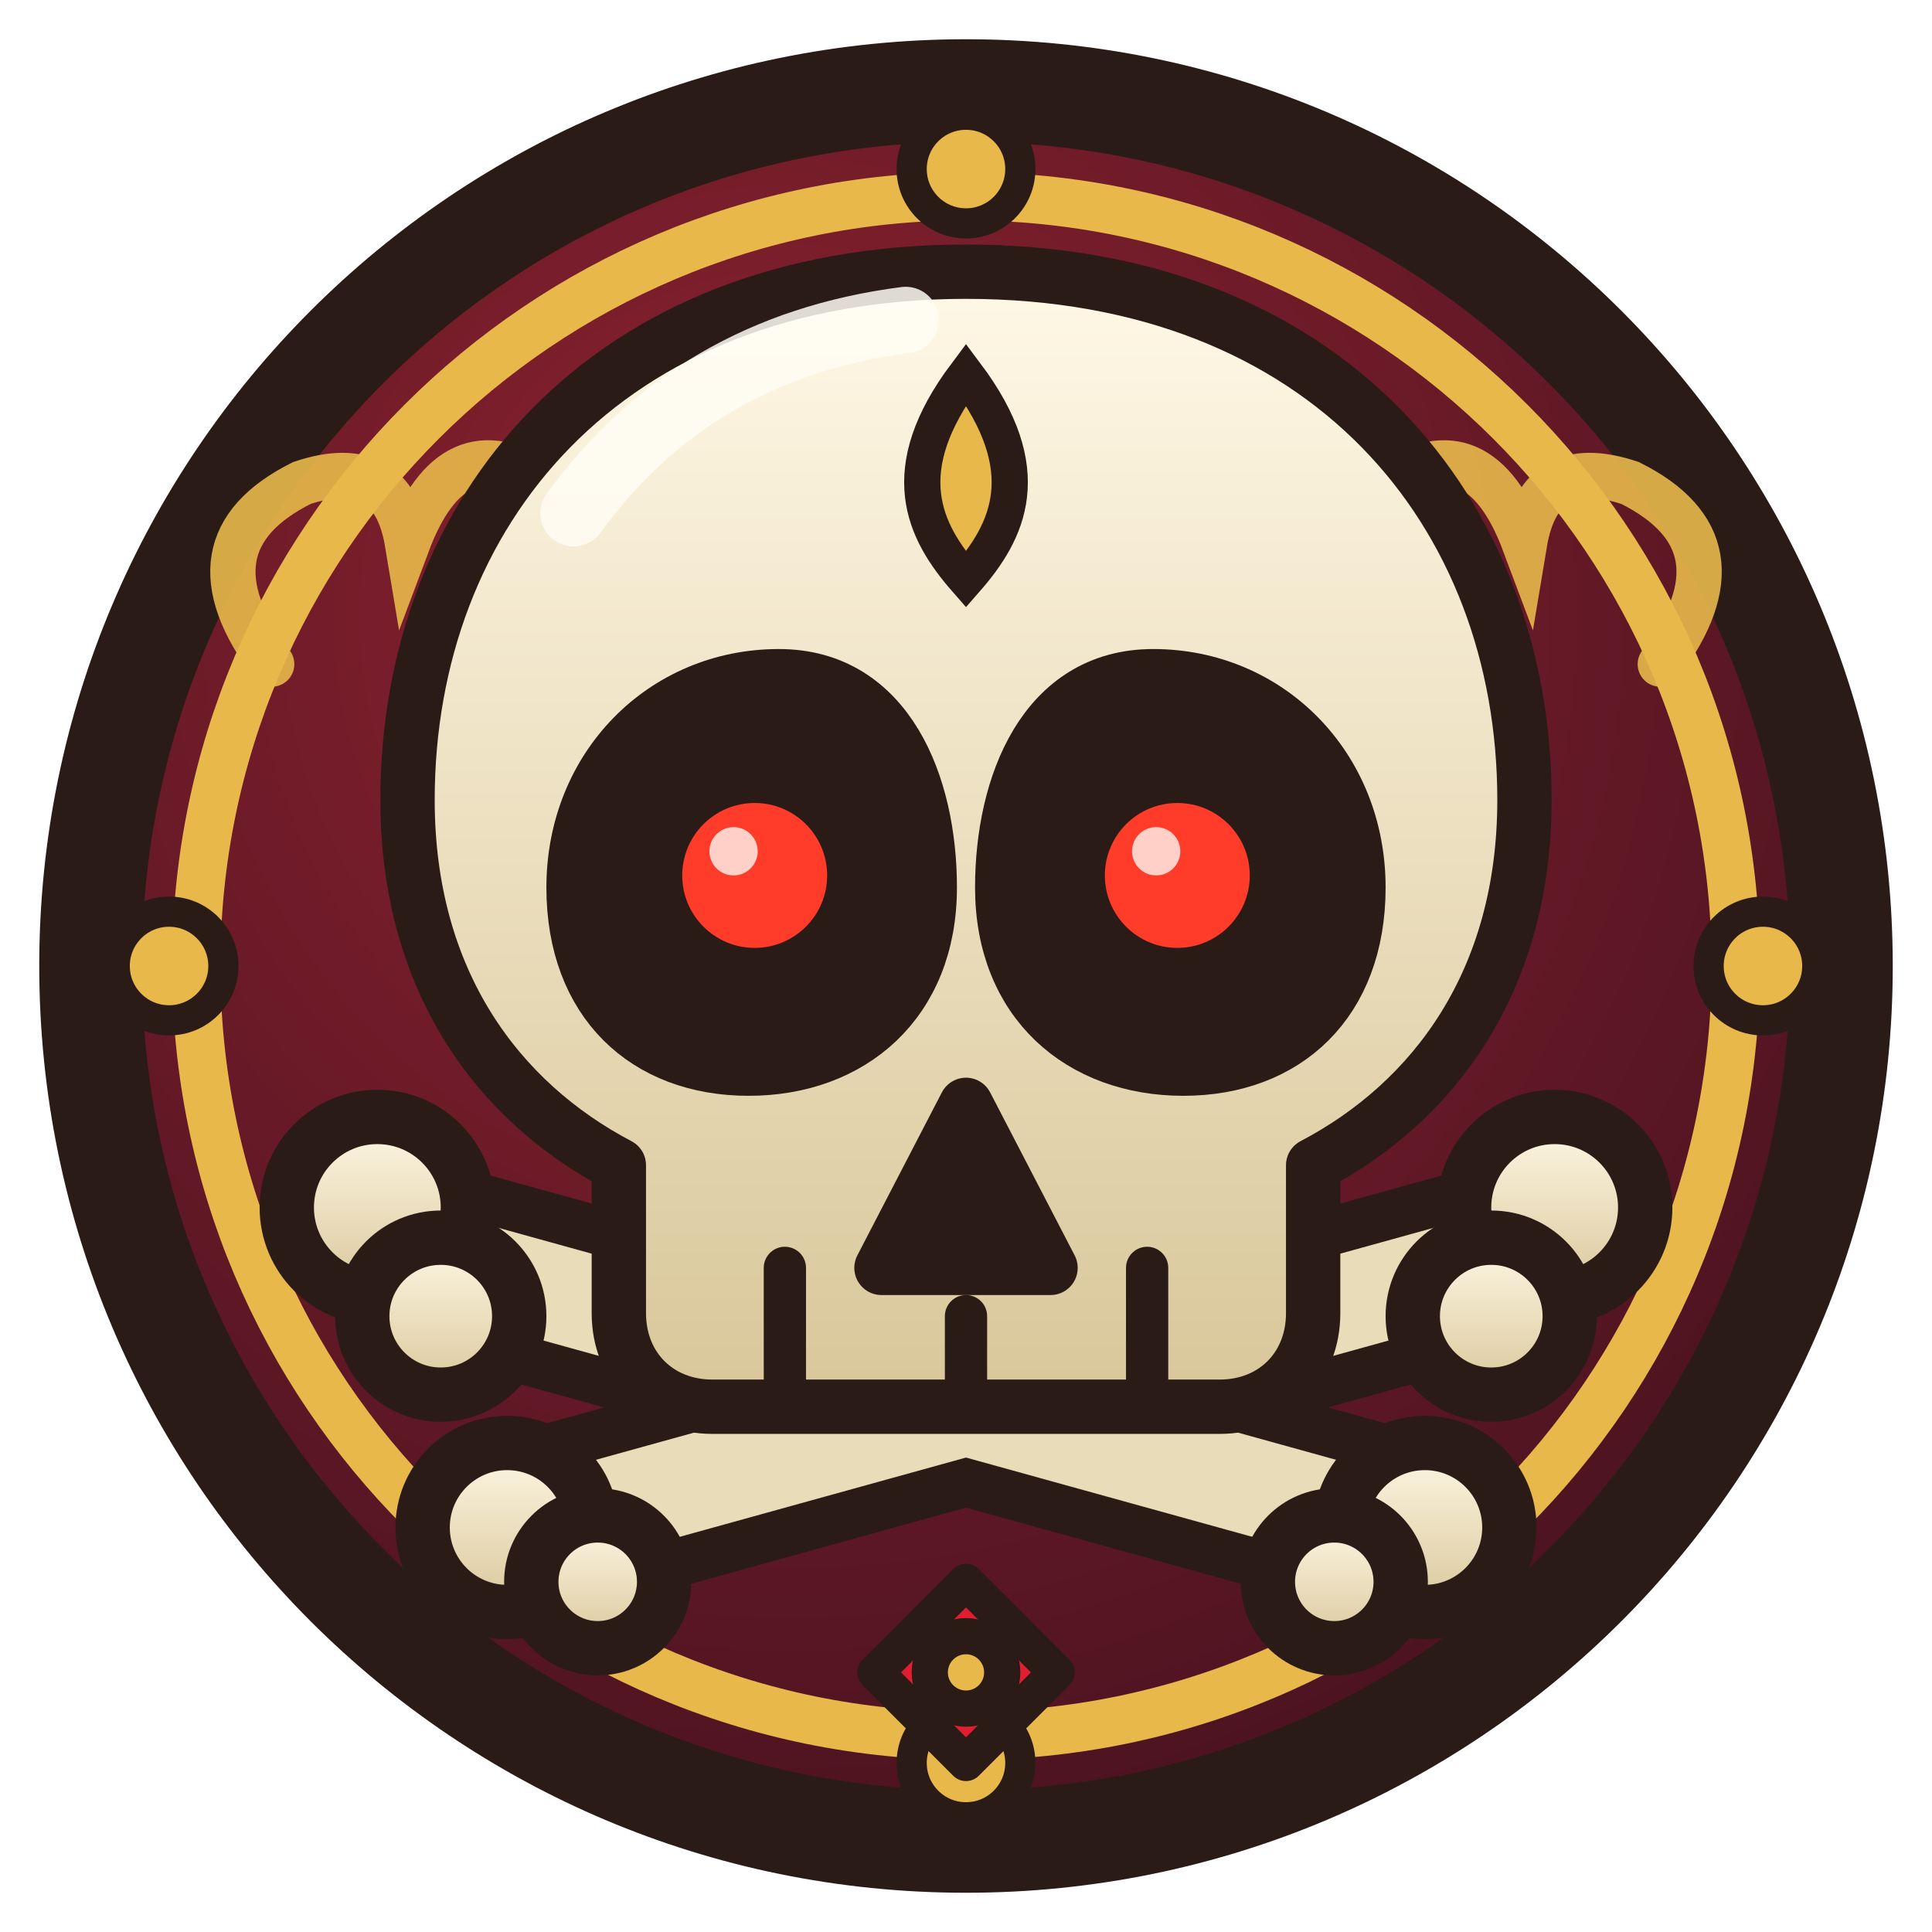
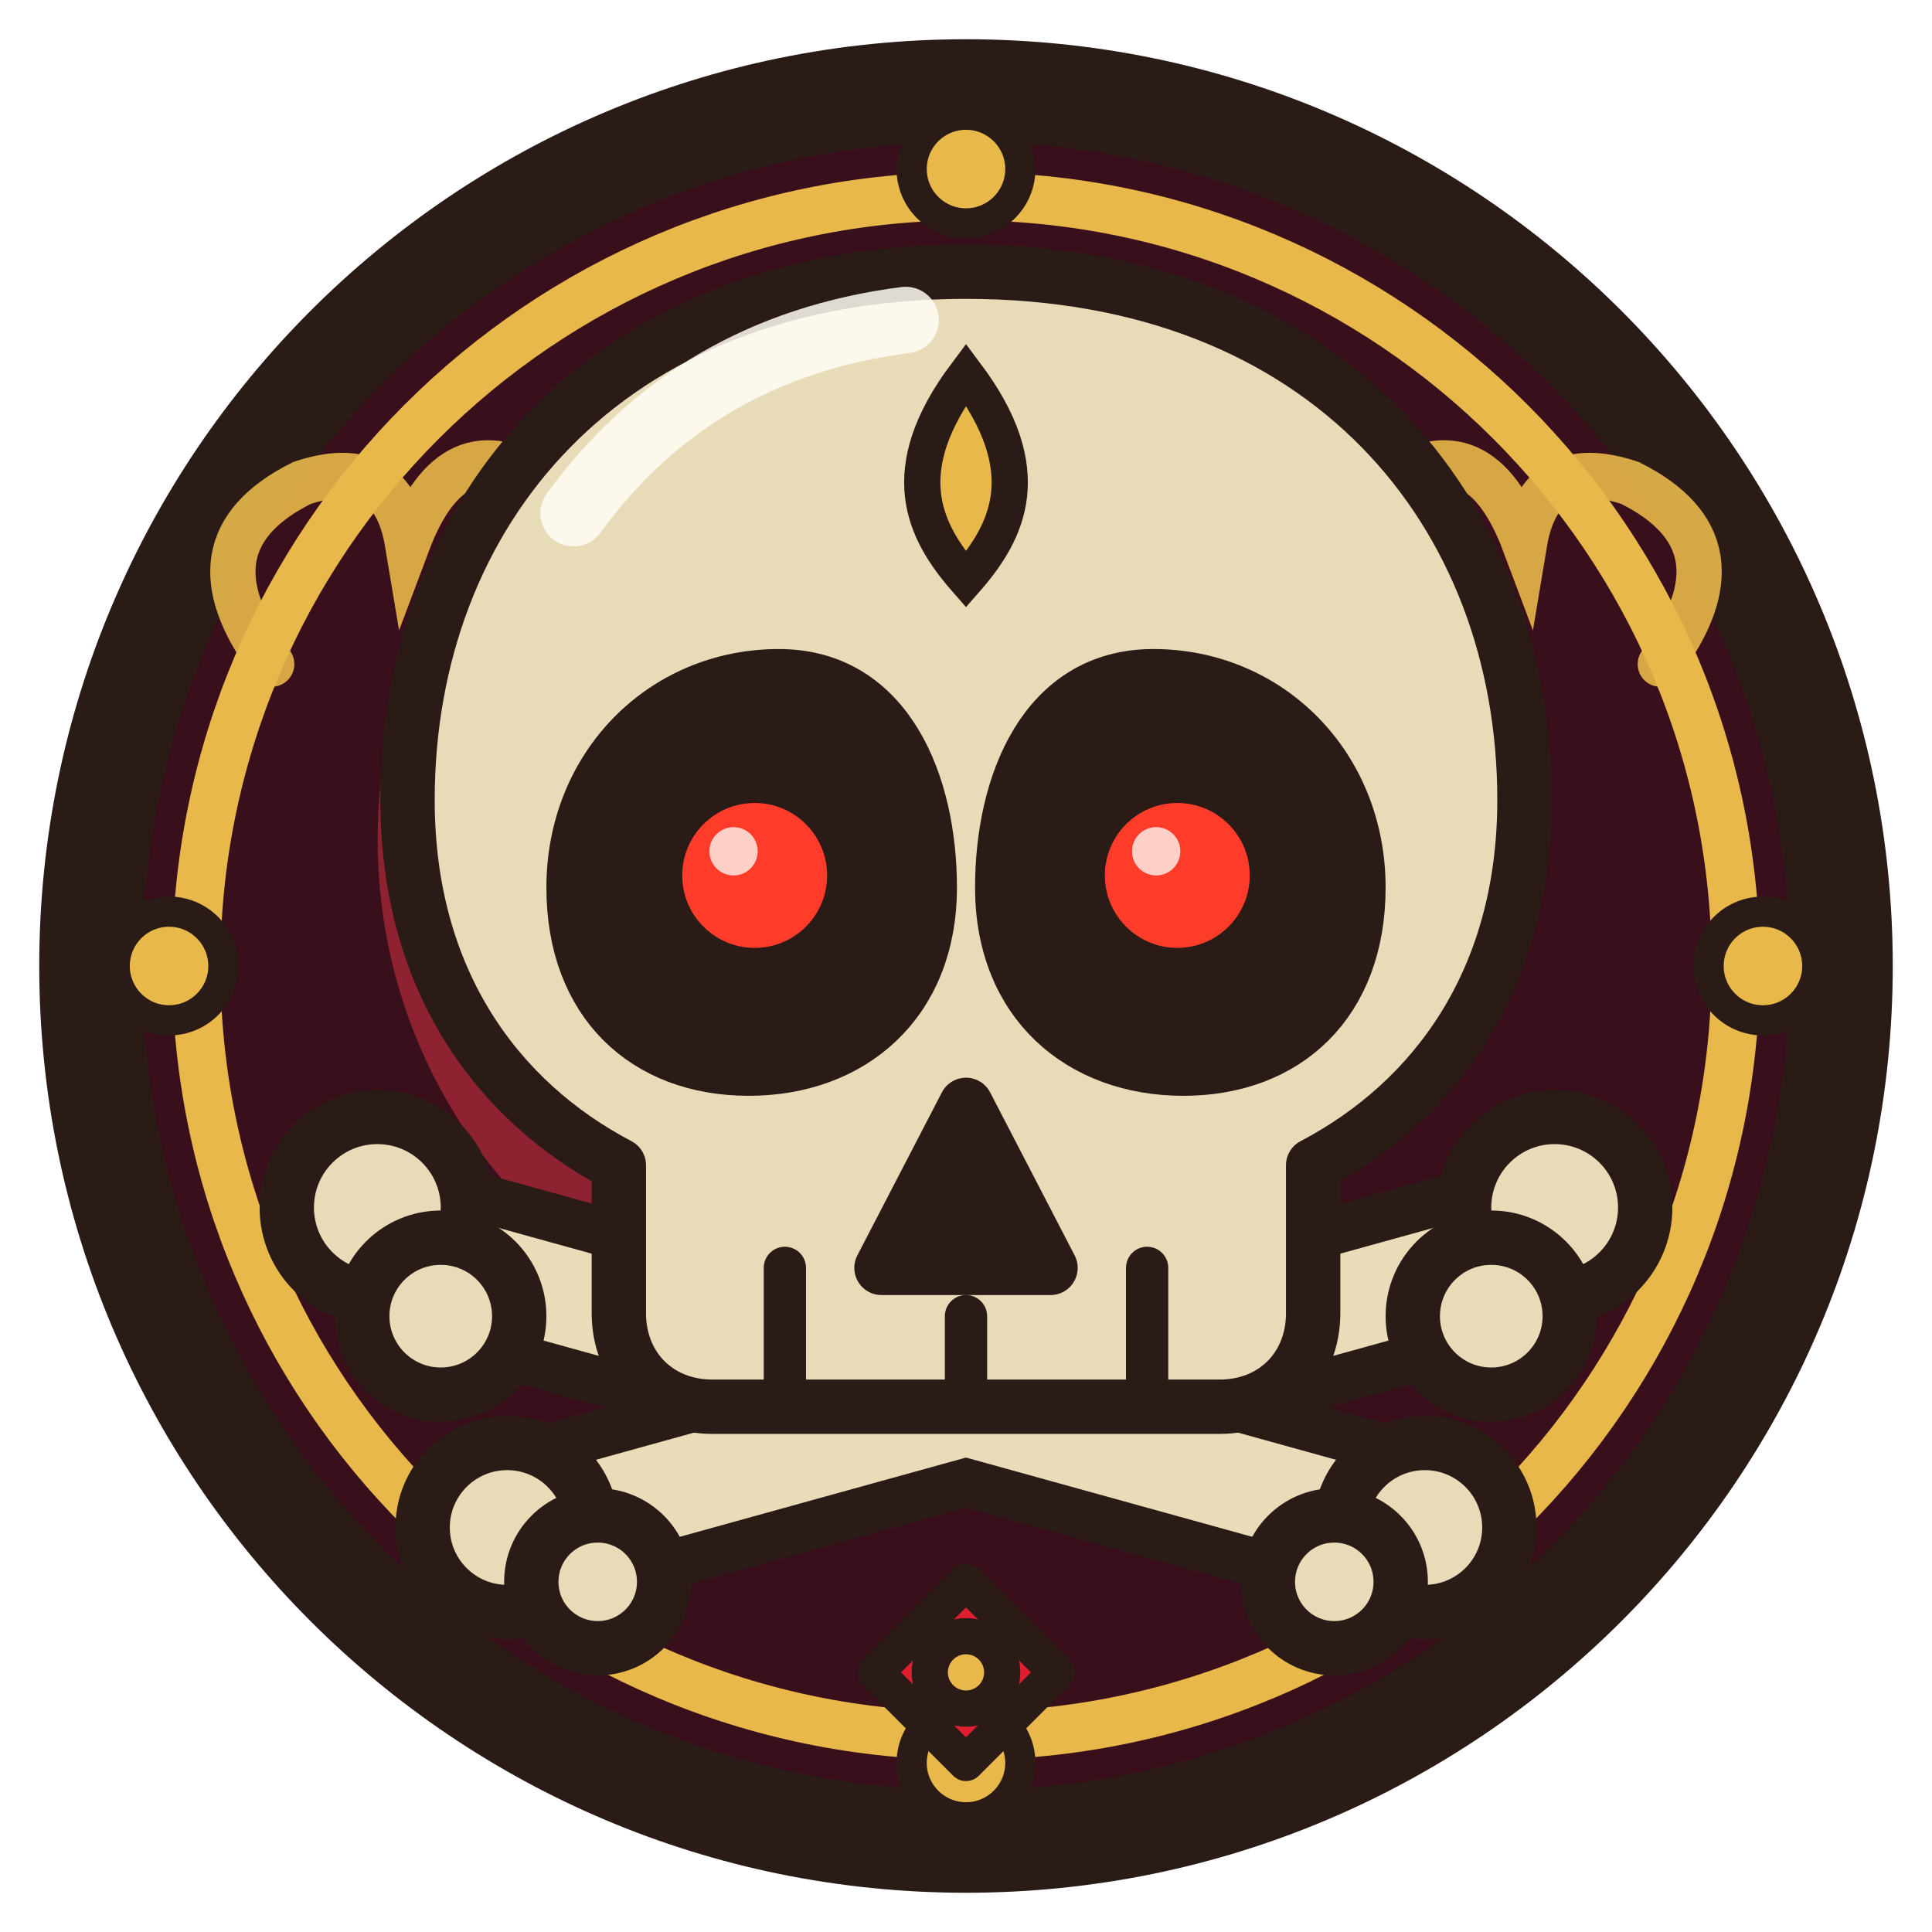
<svg xmlns="http://www.w3.org/2000/svg" viewBox="0 0 64 64">
-   <defs>
-     <radialGradient id="tile-skull-bg" cx=".4" cy=".3" r=".9">
-       <stop offset="0" stop-color="#8e2230" />
-       <stop offset="1" stop-color="#3a0f1c" />
-     </radialGradient>
-     <linearGradient id="tile-skull-bone" x1="0" y1="0" x2="0" y2="1">
-       <stop offset="0" stop-color="#fff8e6" />
-       <stop offset="1" stop-color="#d9c79a" />
-     </linearGradient>
-   </defs>
-   <circle cx="32" cy="32" r="29" fill="url(#tile-skull-bg)" stroke="#2b1b17" stroke-width="3.4" />
+   <circle cx="32" cy="32" r="29" fill="#3a0f1c" stroke="#2b1b17" stroke-width="3.4" />
+   <circle cx="29.91" cy="27.82" r="17.4" fill="#8e2230" stroke="none" />
  <circle cx="32" cy="32" r="25.5" fill="none" stroke="#e8b84a" stroke-width="1.6" />
  <g fill="#e8b84a" stroke="#2b1b17" stroke-width="1">
    <circle cx="32" cy="5.6" r="1.8" />
    <circle cx="32" cy="58.4" r="1.8" />
    <circle cx="5.6" cy="32" r="1.8" />
    <circle cx="58.4" cy="32" r="1.8" />
  </g>
  <g fill="none" stroke="#e8b84a" stroke-width="1.5" stroke-linecap="round" opacity=".9">
    <path d="M9 22Q6 18 10 16Q13 15 13.5 18Q15 14 18 16" />
    <path d="M55 22Q58 18 54 16Q51 15 50.5 18Q49 14 46 16" />
  </g>
  <g stroke="#2b1b17" stroke-width="1.8" stroke-linejoin="round" stroke-linecap="round">
-     <g fill="url(#tile-skull-bone)">
+     <g fill="#e8dbb8">
      <path d="M13.5 41.5L46 50.5M50.5 41.5L18 50.5" fill="none" stroke="#2b1b17" stroke-width="6.4" />
      <path d="M13.5 41.5L46 50.5M50.5 41.5L18 50.5" fill="none" stroke="#e9dcb8" stroke-width="3.2" />
      <circle cx="12.5" cy="40" r="3" />
      <circle cx="14.6" cy="43.6" r="2.6" />
      <circle cx="51.5" cy="40" r="3" />
      <circle cx="49.4" cy="43.6" r="2.6" />
      <circle cx="47.2" cy="50.6" r="2.8" />
      <circle cx="44.2" cy="52.4" r="2.2" />
      <circle cx="16.8" cy="50.6" r="2.8" />
      <circle cx="19.8" cy="52.4" r="2.2" />
    </g>
-     <path d="M32 9C20 9 13.5 17 13.5 26.5C13.5 32.5 16.5 36.5 20.5 38.6V43.5C20.5 45.3 21.8 46.6 23.6 46.6H40.4C42.2 46.6 43.5 45.3 43.5 43.5V38.6C47.5 36.5 50.5 32.5 50.5 26.5C50.5 17 44 9 32 9Z" fill="url(#tile-skull-bone)" />
+     <path d="M32 9C20 9 13.5 17 13.5 26.5C13.5 32.5 16.5 36.5 20.5 38.6V43.5C20.5 45.3 21.8 46.6 23.6 46.6H40.4C42.2 46.6 43.5 45.3 43.5 43.5V38.6C47.5 36.5 50.5 32.5 50.5 26.5C50.5 17 44 9 32 9Z" fill="#e8dbb8" />
    <path d="M19 29.4C19 25.4 22 22.4 25.8 22.4C29.4 22.4 30.8 26 30.8 29.4C30.8 33.2 28.2 35.4 24.8 35.4C21.4 35.4 19 33.2 19 29.4ZM45 29.4C45 25.4 42 22.4 38.2 22.4C34.6 22.4 33.2 26 33.2 29.4C33.2 33.2 35.8 35.4 39.2 35.4C42.6 35.4 45 33.2 45 29.4Z" fill="#2b1b17" />
    <path d="M32 36.6L29.2 42H34.8Z" fill="#2b1b17" />
    <path d="M26 42V46.4M32 43.6V46.6M38 42V46.4" fill="none" stroke-width="1.4" />
  </g>
  <path d="M32 12.4C29.6 15.6 30.6 17.6 32 19.2C33.4 17.6 34.4 15.6 32 12.4Z" fill="#e8b84a" stroke="#2b1b17" stroke-width="1.2" />
  <circle cx="25" cy="29" r="2.4" fill="#ff3b2a" />
  <circle cx="39" cy="29" r="2.4" fill="#ff3b2a" />
  <circle cx="24.3" cy="28.2" r=".8" fill="#ffd0c8" />
  <circle cx="38.3" cy="28.2" r=".8" fill="#ffd0c8" />
  <path d="M19 17Q23 11.5 30 10.6" fill="none" stroke="#fffdf4" stroke-width="2.2" stroke-linecap="round" opacity=".85" />
  <g stroke="#2b1b17" stroke-width="1.2" stroke-linejoin="round">
    <path d="M32 52.4L35 55.4L32 58.4L29 55.4Z" fill="#e01e2f" />
    <circle cx="32" cy="55.4" r="1.2" fill="#e8b84a" />
  </g>
</svg>
